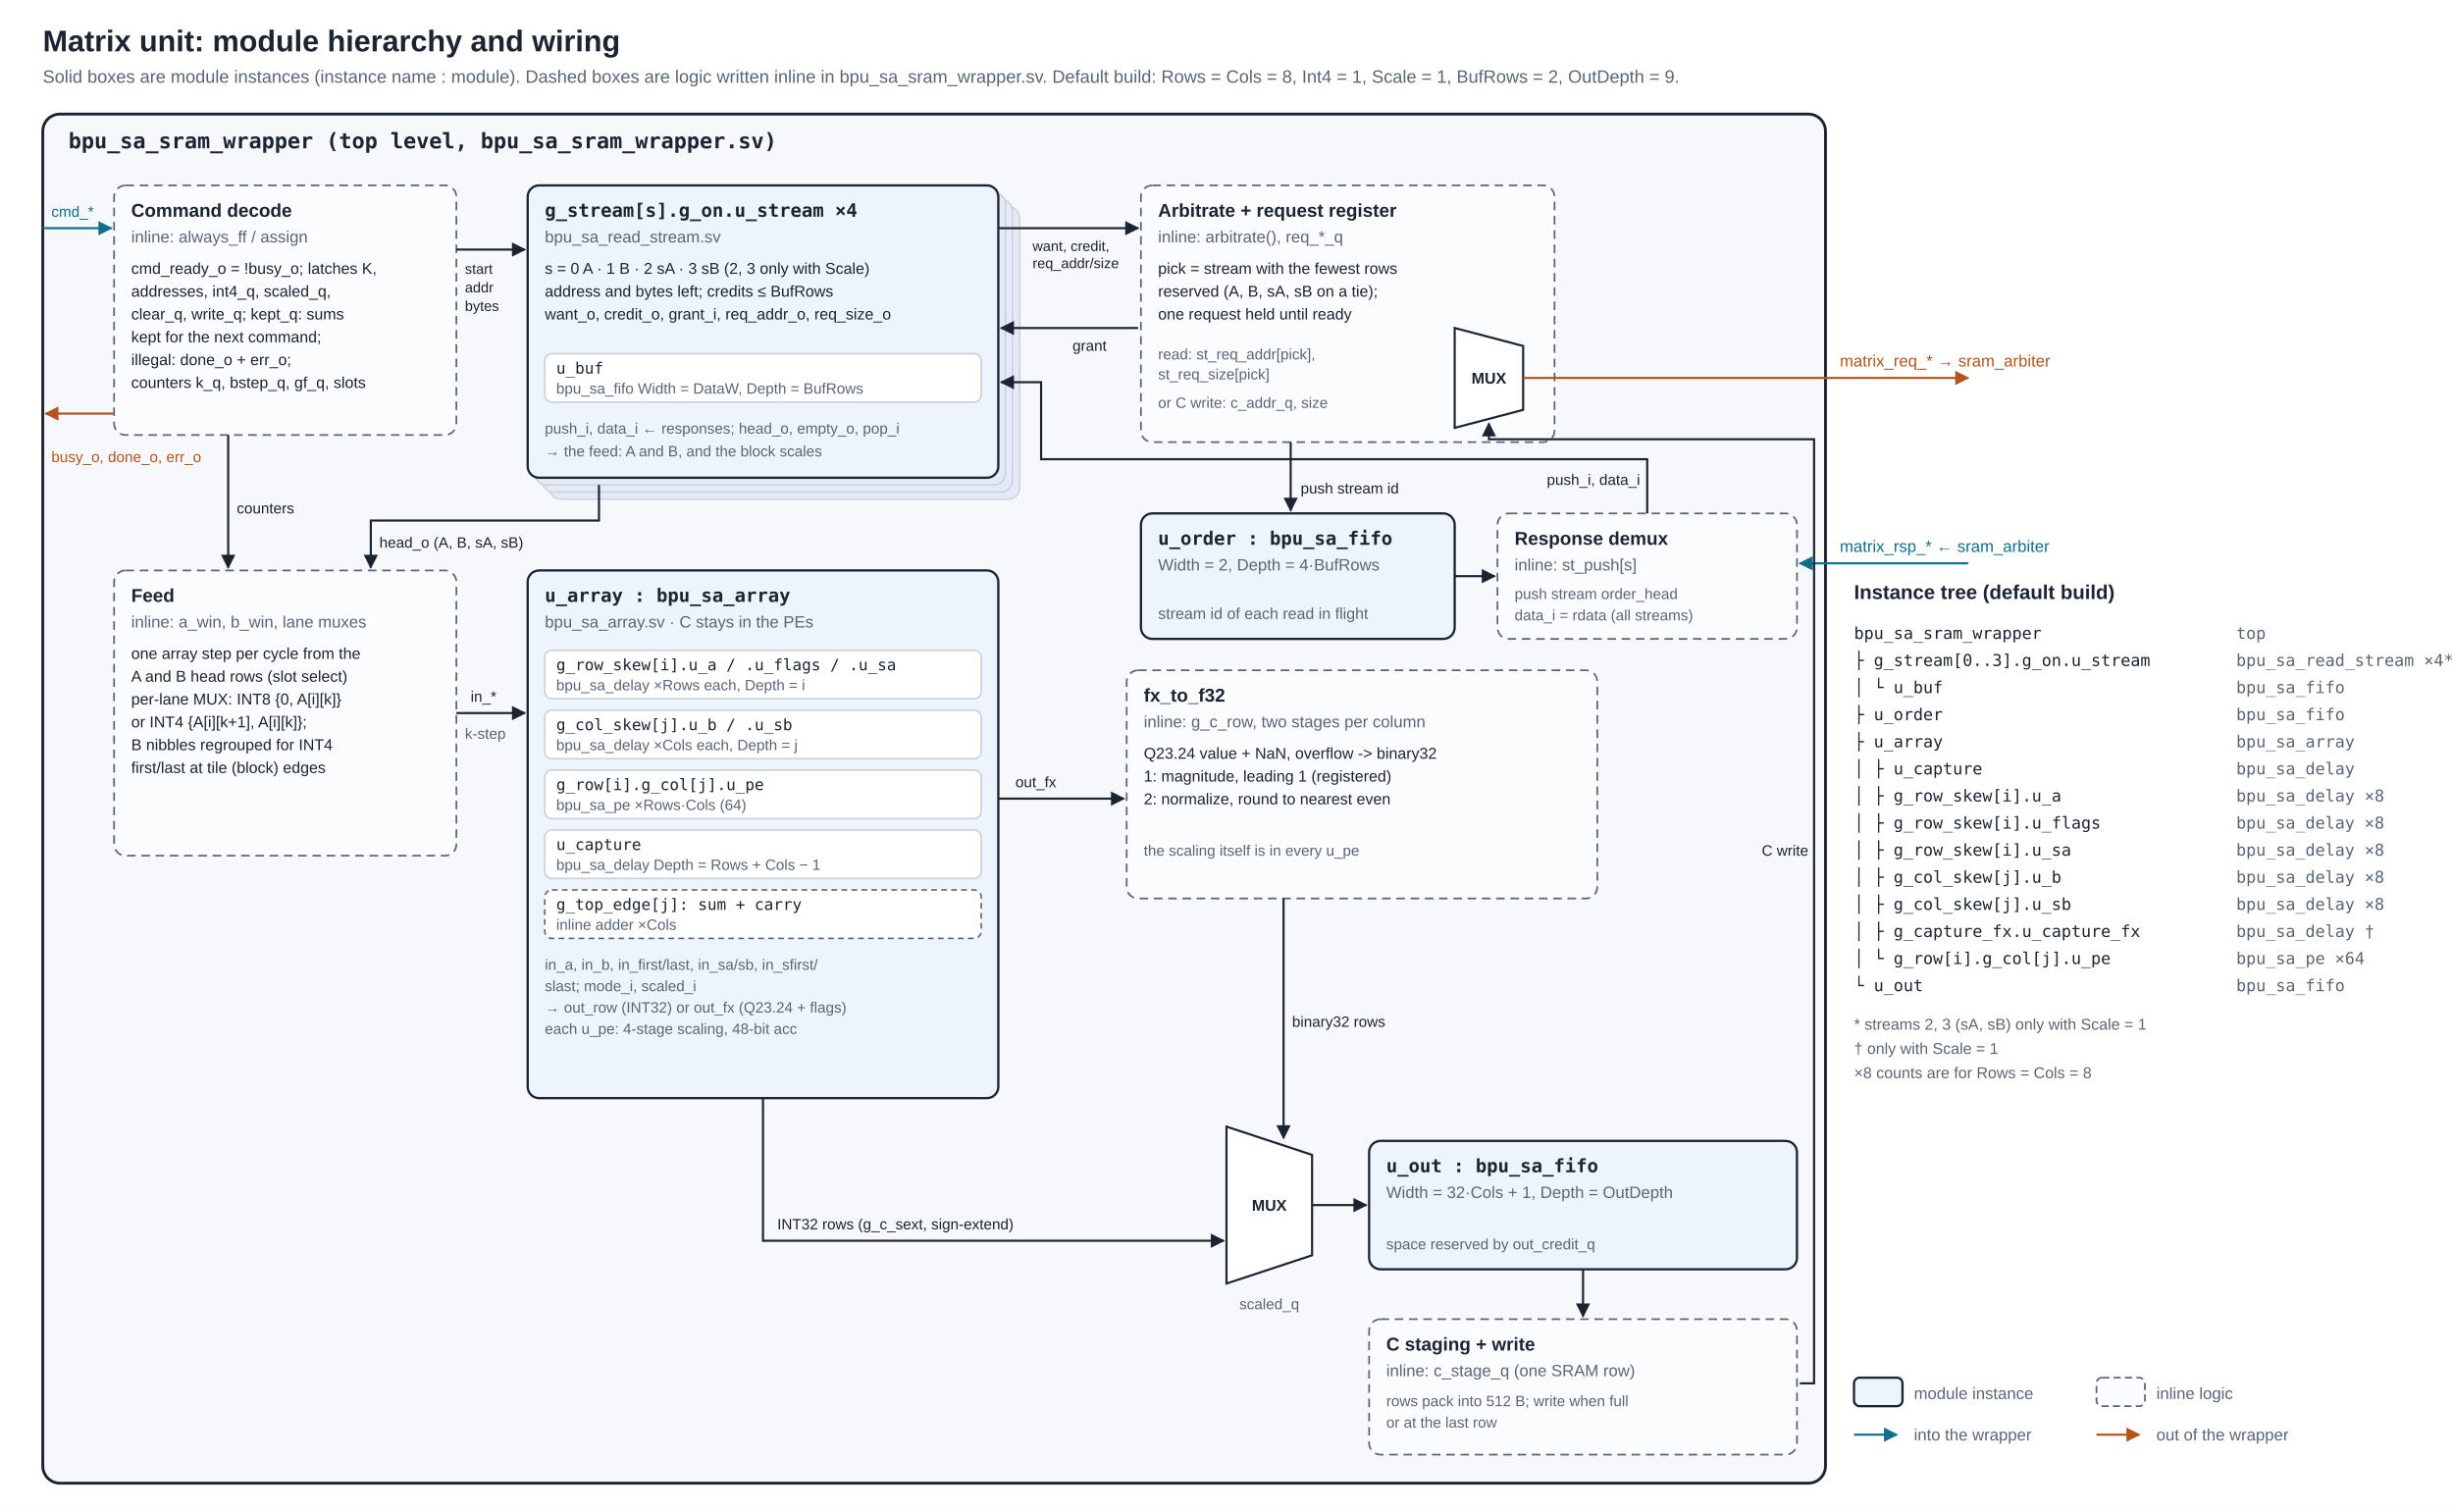
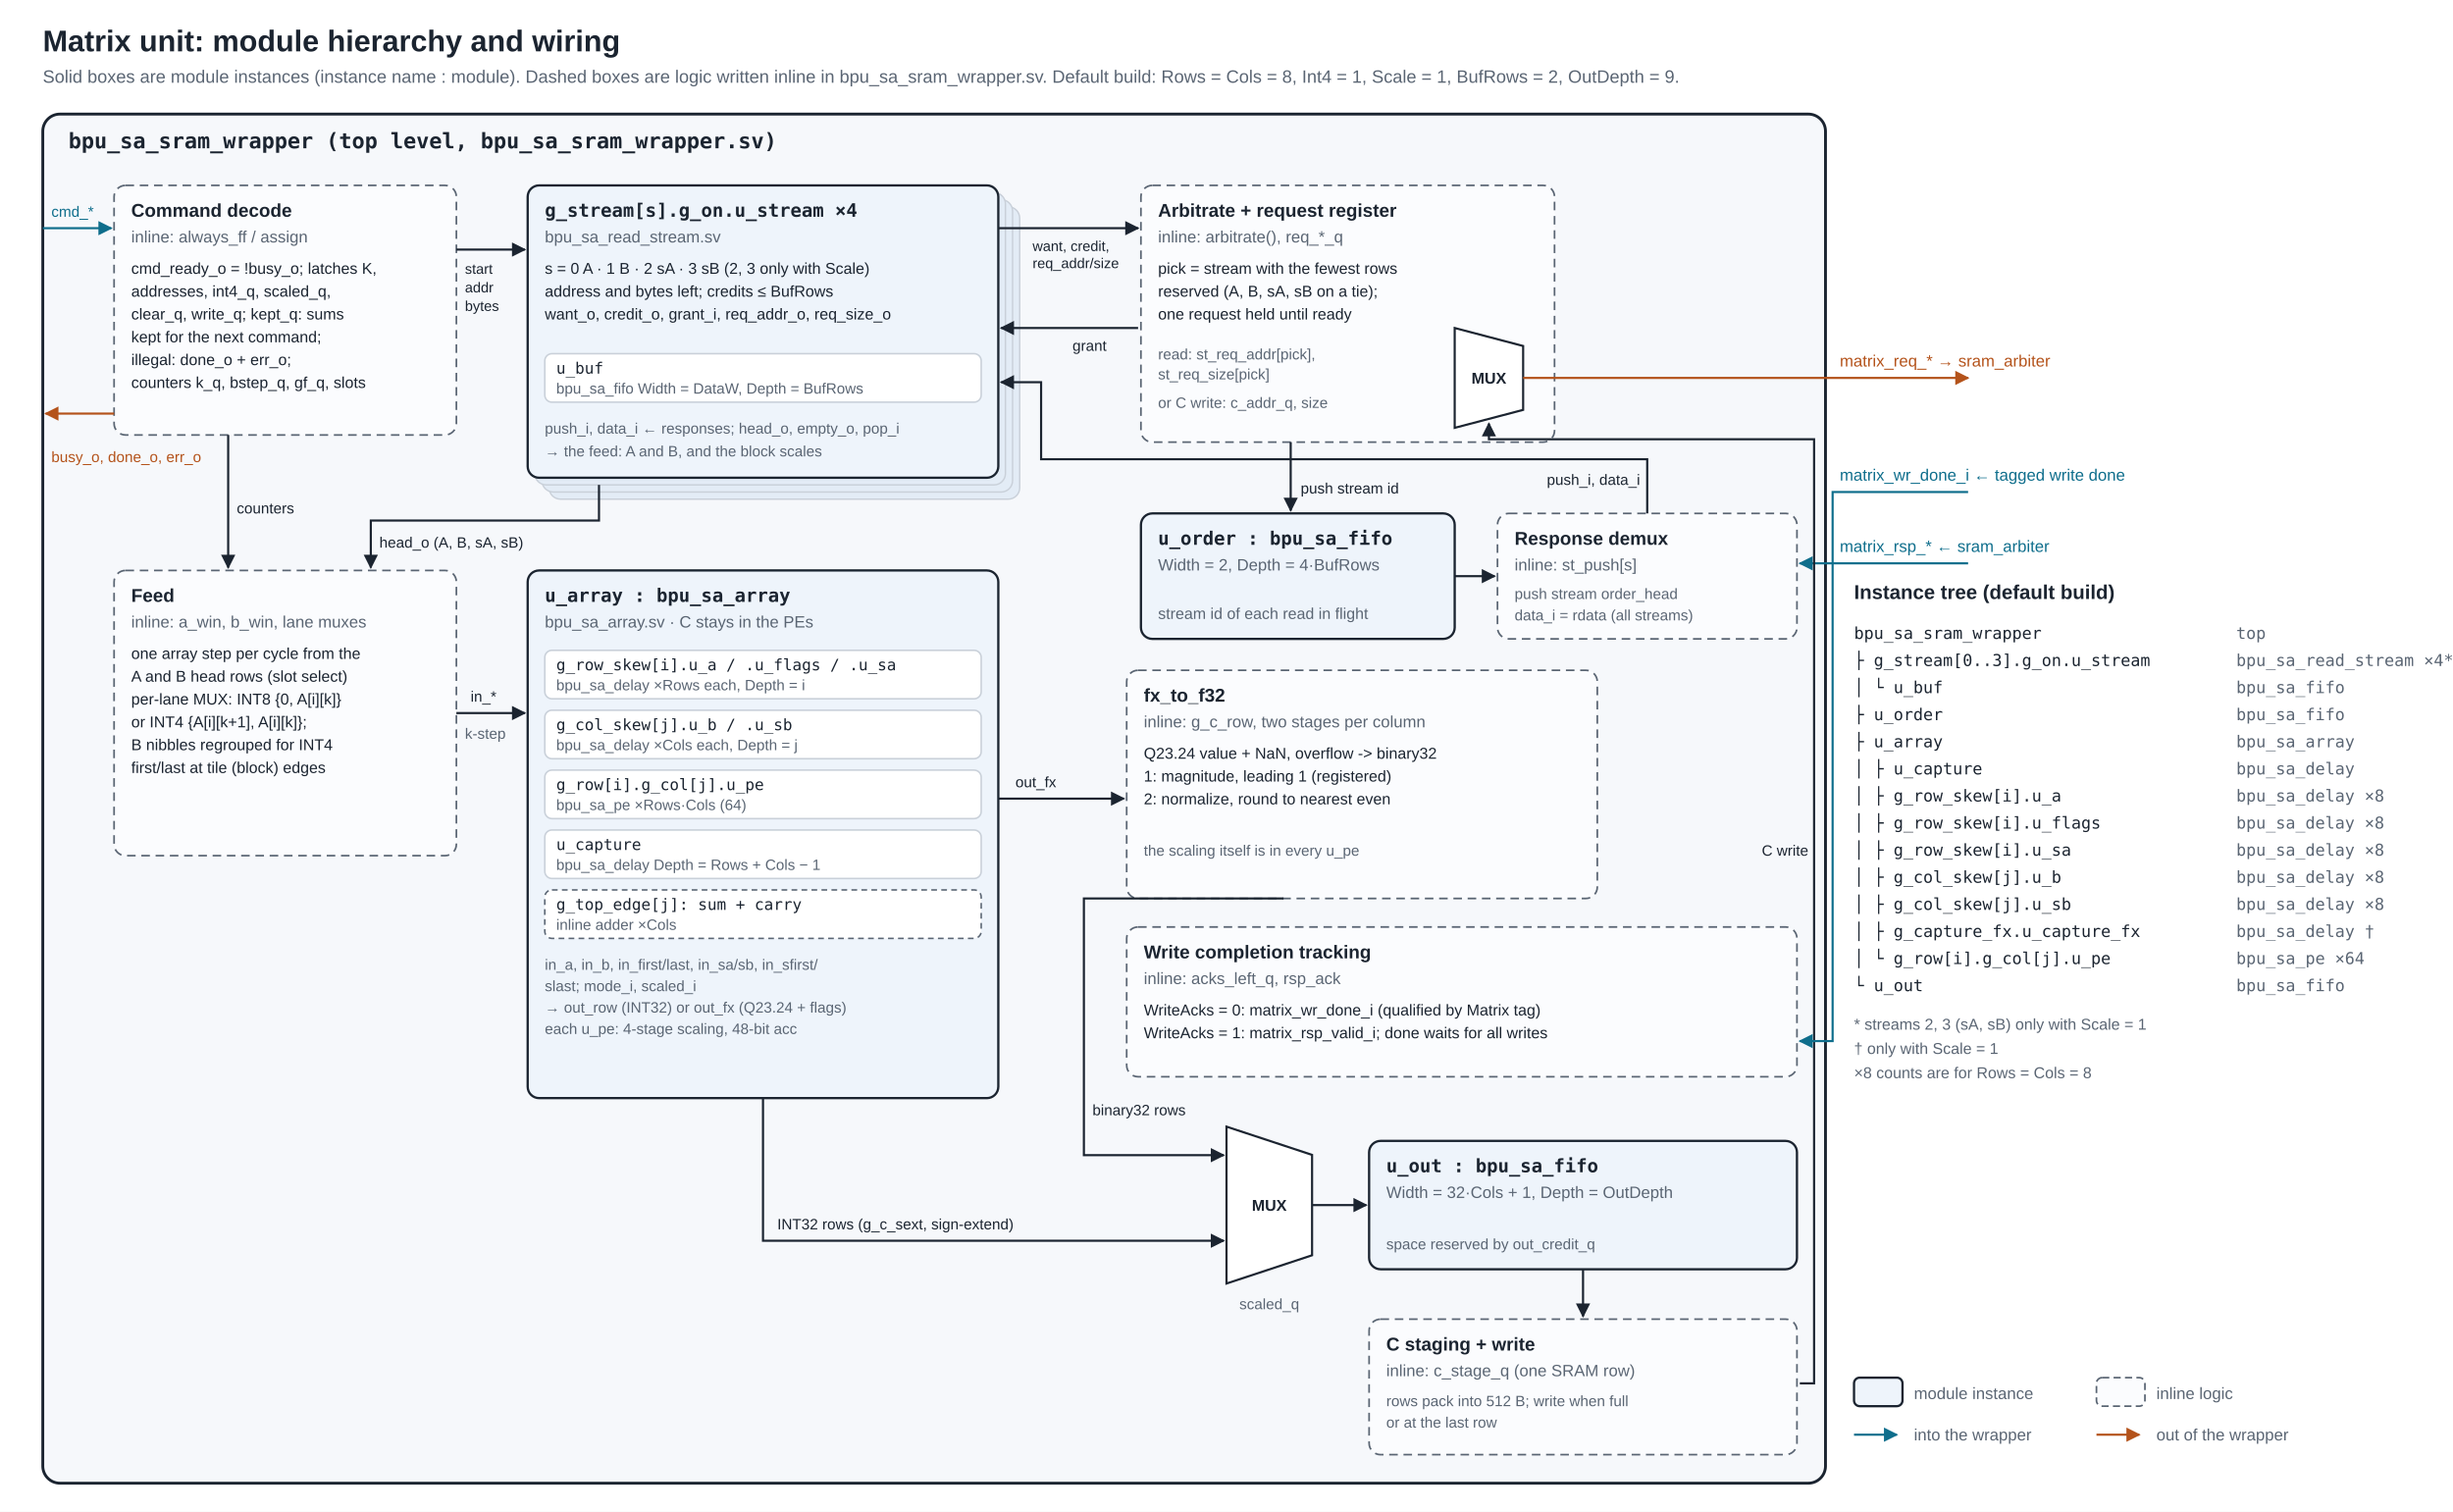
<svg xmlns="http://www.w3.org/2000/svg" width="1720" height="1060" viewBox="0 0 1720 1060" role="img">
  <defs>
    <marker id="ain" viewBox="0 0 10 10" refX="9" refY="5" markerWidth="10" markerHeight="10" markerUnits="userSpaceOnUse" orient="auto">
      <path d="M0 0L10 5L0 10z" fill="#0f6e8c" />
    </marker>
    <marker id="aout" viewBox="0 0 10 10" refX="9" refY="5" markerWidth="10" markerHeight="10" markerUnits="userSpaceOnUse" orient="auto">
      <path d="M0 0L10 5L0 10z" fill="#b4531b" />
    </marker>
    <marker id="aink" viewBox="0 0 10 10" refX="9" refY="5" markerWidth="10" markerHeight="10" markerUnits="userSpaceOnUse" orient="auto">
      <path d="M0 0L10 5L0 10z" fill="#1b2430" />
    </marker>
  </defs>
  <rect width="1720" height="1060" fill="#ffffff" />
  <text x="30" y="36" font-family="Segoe UI, Helvetica Neue, Arial, sans-serif" font-size="21" fill="#1b2430" font-weight="bold" text-anchor="start">Matrix unit: module hierarchy and wiring</text>
  <text x="30" y="58" font-family="Segoe UI, Helvetica Neue, Arial, sans-serif" font-size="12.5" fill="#5a6573" font-weight="normal" text-anchor="start">Solid boxes are module instances (instance name : module). Dashed boxes are logic written inline in bpu_sa_sram_wrapper.sv. Default build: Rows = Cols = 8, Int4 = 1, Scale = 1, BufRows = 2, OutDepth = 9.</text>
  <rect x="30" y="80" width="1250" height="960" rx="12" fill="#f6f8fb" stroke="#1b2430" stroke-width="2" />
  <text x="48" y="104" font-family="Consolas, Menlo, DejaVu Sans Mono, monospace" font-size="15" fill="#1b2430" font-weight="bold" text-anchor="start">bpu_sa_sram_wrapper  (top level, bpu_sa_sram_wrapper.sv)</text>
  <rect x="80" y="130" width="240" height="175" rx="8" fill="#fbfcfe" stroke="#5a6573" stroke-width="1.2" stroke-dasharray="6 4" />
  <text x="92" y="152" font-family="Segoe UI, Helvetica Neue, Arial, sans-serif" font-size="13" fill="#1b2430" font-weight="bold" text-anchor="start">Command decode</text>
  <text x="92" y="170" font-family="Segoe UI, Helvetica Neue, Arial, sans-serif" font-size="11.5" fill="#5a6573" font-weight="normal" text-anchor="start">inline: always_ff / assign</text>
  <text x="92" y="192" font-family="Segoe UI, Helvetica Neue, Arial, sans-serif" font-size="11" fill="#1b2430" font-weight="normal" text-anchor="start">cmd_ready_o = !busy_o; latches K,</text>
  <text x="92" y="208" font-family="Segoe UI, Helvetica Neue, Arial, sans-serif" font-size="11" fill="#1b2430" font-weight="normal" text-anchor="start">addresses, int4_q, scaled_q,</text>
  <text x="92" y="224" font-family="Segoe UI, Helvetica Neue, Arial, sans-serif" font-size="11" fill="#1b2430" font-weight="normal" text-anchor="start">clear_q, write_q; kept_q: sums</text>
  <text x="92" y="240" font-family="Segoe UI, Helvetica Neue, Arial, sans-serif" font-size="11" fill="#1b2430" font-weight="normal" text-anchor="start">kept for the next command;</text>
  <text x="92" y="256" font-family="Segoe UI, Helvetica Neue, Arial, sans-serif" font-size="11" fill="#1b2430" font-weight="normal" text-anchor="start">illegal: done_o + err_o;</text>
  <text x="92" y="272" font-family="Segoe UI, Helvetica Neue, Arial, sans-serif" font-size="11" fill="#1b2430" font-weight="normal" text-anchor="start">counters k_q, bstep_q, gf_q, slots</text>
  <polyline points="30,160 78,160" fill="none" stroke="#0f6e8c" stroke-width="1.5" marker-end="url(#ain)" />
  <polyline points="80,290 32,290" fill="none" stroke="#b4531b" stroke-width="1.5" marker-end="url(#aout)" />
  <text x="36" y="152" font-family="Segoe UI, Helvetica Neue, Arial, sans-serif" font-size="10.5" fill="#0f6e8c" font-weight="normal" text-anchor="start">cmd_*</text>
  <text x="36" y="324" font-family="Segoe UI, Helvetica Neue, Arial, sans-serif" font-size="10.5" fill="#b4531b" font-weight="normal" text-anchor="start">busy_o, done_o, err_o</text>
  <rect x="385" y="145" width="330" height="205" rx="8" fill="#e3ecf6" stroke="#c9d0d9" stroke-width="1" />
  <rect x="380" y="140" width="330" height="205" rx="8" fill="#e3ecf6" stroke="#c9d0d9" stroke-width="1" />
  <rect x="375" y="135" width="330" height="205" rx="8" fill="#e3ecf6" stroke="#c9d0d9" stroke-width="1" />
  <rect x="370" y="130" width="330" height="205" rx="8" fill="#eef4fb" stroke="#1b2430" stroke-width="1.6" />
  <text x="382" y="152" font-family="Consolas, Menlo, DejaVu Sans Mono, monospace" font-size="13" fill="#1b2430" font-weight="bold" text-anchor="start">g_stream[s].g_on.u_stream  ×4</text>
  <text x="382" y="170" font-family="Segoe UI, Helvetica Neue, Arial, sans-serif" font-size="11.5" fill="#5a6573" font-weight="normal" text-anchor="start">bpu_sa_read_stream.sv</text>
  <text x="382" y="192" font-family="Segoe UI, Helvetica Neue, Arial, sans-serif" font-size="11" fill="#1b2430" font-weight="normal" text-anchor="start">s = 0 A · 1 B · 2 sA · 3 sB (2, 3 only with Scale)</text>
  <text x="382" y="208" font-family="Segoe UI, Helvetica Neue, Arial, sans-serif" font-size="11" fill="#1b2430" font-weight="normal" text-anchor="start">address and bytes left; credits ≤ BufRows</text>
  <text x="382" y="224" font-family="Segoe UI, Helvetica Neue, Arial, sans-serif" font-size="11" fill="#1b2430" font-weight="normal" text-anchor="start">want_o, credit_o, grant_i, req_addr_o, req_size_o</text>
  <rect x="382" y="248" width="306" height="34" rx="5" fill="#ffffff" stroke="#c9d0d9" stroke-width="1.1" />
  <text x="390" y="262" font-family="Consolas, Menlo, DejaVu Sans Mono, monospace" font-size="11" fill="#1b2430" font-weight="normal" text-anchor="start">u_buf</text>
  <text x="390" y="276" font-family="Segoe UI, Helvetica Neue, Arial, sans-serif" font-size="10.5" fill="#5a6573" font-weight="normal" text-anchor="start">bpu_sa_fifo   Width = DataW, Depth = BufRows</text>
  <text x="382" y="304" font-family="Segoe UI, Helvetica Neue, Arial, sans-serif" font-size="10.5" fill="#5a6573" font-weight="normal" text-anchor="start">push_i, data_i ← responses; head_o, empty_o, pop_i</text>
  <text x="382" y="320" font-family="Segoe UI, Helvetica Neue, Arial, sans-serif" font-size="10.5" fill="#5a6573" font-weight="normal" text-anchor="start">→ the feed: A and B, and the block scales</text>
  <polyline points="320,175 368,175" fill="none" stroke="#1b2430" stroke-width="1.5" marker-end="url(#aink)" />
  <text x="326" y="192" font-family="Segoe UI, Helvetica Neue, Arial, sans-serif" font-size="10" fill="#1b2430" font-weight="normal" text-anchor="start">start</text>
  <text x="326" y="205" font-family="Segoe UI, Helvetica Neue, Arial, sans-serif" font-size="10" fill="#1b2430" font-weight="normal" text-anchor="start">addr</text>
  <text x="326" y="218" font-family="Segoe UI, Helvetica Neue, Arial, sans-serif" font-size="10" fill="#1b2430" font-weight="normal" text-anchor="start">bytes</text>
  <rect x="800" y="130" width="290" height="180" rx="8" fill="#fbfcfe" stroke="#5a6573" stroke-width="1.2" stroke-dasharray="6 4" />
  <text x="812" y="152" font-family="Segoe UI, Helvetica Neue, Arial, sans-serif" font-size="13" fill="#1b2430" font-weight="bold" text-anchor="start">Arbitrate + request register</text>
  <text x="812" y="170" font-family="Segoe UI, Helvetica Neue, Arial, sans-serif" font-size="11.5" fill="#5a6573" font-weight="normal" text-anchor="start">inline: arbitrate(), req_*_q</text>
  <text x="812" y="192" font-family="Segoe UI, Helvetica Neue, Arial, sans-serif" font-size="11" fill="#1b2430" font-weight="normal" text-anchor="start">pick = stream with the fewest rows</text>
  <text x="812" y="208" font-family="Segoe UI, Helvetica Neue, Arial, sans-serif" font-size="11" fill="#1b2430" font-weight="normal" text-anchor="start">reserved (A, B, sA, sB on a tie);</text>
  <text x="812" y="224" font-family="Segoe UI, Helvetica Neue, Arial, sans-serif" font-size="11" fill="#1b2430" font-weight="normal" text-anchor="start">one request held until ready</text>
  <polygon points="1020,230 1068,242.6 1068,287.4 1020,300" fill="#ffffff" stroke="#1b2430" stroke-width="1.5" />
  <text x="1044.0" y="269.0" font-family="Segoe UI, Helvetica Neue, Arial, sans-serif" font-size="11" fill="#1b2430" font-weight="bold" text-anchor="middle">MUX</text>
  <text x="812" y="252" font-family="Segoe UI, Helvetica Neue, Arial, sans-serif" font-size="10.5" fill="#5a6573" font-weight="normal" text-anchor="start">read: st_req_addr[pick],</text>
  <text x="812" y="266" font-family="Segoe UI, Helvetica Neue, Arial, sans-serif" font-size="10.5" fill="#5a6573" font-weight="normal" text-anchor="start">st_req_size[pick]</text>
  <text x="812" y="286" font-family="Segoe UI, Helvetica Neue, Arial, sans-serif" font-size="10.5" fill="#5a6573" font-weight="normal" text-anchor="start">or C write: c_addr_q, size</text>
  <polyline points="700,160 798,160" fill="none" stroke="#1b2430" stroke-width="1.5" marker-end="url(#aink)" />
  <text x="724" y="176" font-family="Segoe UI, Helvetica Neue, Arial, sans-serif" font-size="10" fill="#1b2430" font-weight="normal" text-anchor="start">want, credit,</text>
  <text x="724" y="188" font-family="Segoe UI, Helvetica Neue, Arial, sans-serif" font-size="10" fill="#1b2430" font-weight="normal" text-anchor="start">req_addr/size</text>
  <polyline points="798,230 702,230" fill="none" stroke="#1b2430" stroke-width="1.5" marker-end="url(#aink)" />
  <text x="752" y="246" font-family="Segoe UI, Helvetica Neue, Arial, sans-serif" font-size="10.5" fill="#1b2430" font-weight="normal" text-anchor="start">grant</text>
  <polyline points="1068,265 1380,265" fill="none" stroke="#b4531b" stroke-width="1.5" marker-end="url(#aout)" />
  <text x="1290" y="257" font-family="Segoe UI, Helvetica Neue, Arial, sans-serif" font-size="11.5" fill="#b4531b" font-weight="normal" text-anchor="start">matrix_req_*  → sram_arbiter</text>
  <rect x="800" y="360" width="220" height="88" rx="8" fill="#eef4fb" stroke="#1b2430" stroke-width="1.6" />
  <text x="812" y="382" font-family="Consolas, Menlo, DejaVu Sans Mono, monospace" font-size="13" fill="#1b2430" font-weight="bold" text-anchor="start">u_order : bpu_sa_fifo</text>
  <text x="812" y="400" font-family="Segoe UI, Helvetica Neue, Arial, sans-serif" font-size="11.5" fill="#5a6573" font-weight="normal" text-anchor="start">Width = 2, Depth = 4·BufRows</text>
  <text x="812" y="434" font-family="Segoe UI, Helvetica Neue, Arial, sans-serif" font-size="11" fill="#5a6573" font-weight="normal" text-anchor="start">stream id of each read in flight</text>
  <polyline points="905,310 905,358" fill="none" stroke="#1b2430" stroke-width="1.5" marker-end="url(#aink)" />
  <text x="912" y="346" font-family="Segoe UI, Helvetica Neue, Arial, sans-serif" font-size="10.5" fill="#1b2430" font-weight="normal" text-anchor="start">push stream id</text>
  <rect x="1050" y="360" width="210" height="88" rx="8" fill="#fbfcfe" stroke="#5a6573" stroke-width="1.2" stroke-dasharray="6 4" />
  <text x="1062" y="382" font-family="Segoe UI, Helvetica Neue, Arial, sans-serif" font-size="13" fill="#1b2430" font-weight="bold" text-anchor="start">Response demux</text>
  <text x="1062" y="400" font-family="Segoe UI, Helvetica Neue, Arial, sans-serif" font-size="11.5" fill="#5a6573" font-weight="normal" text-anchor="start">inline: st_push[s]</text>
  <text x="1062" y="420" font-family="Segoe UI, Helvetica Neue, Arial, sans-serif" font-size="10.5" fill="#5a6573" font-weight="normal" text-anchor="start">push stream order_head</text>
  <text x="1062" y="435" font-family="Segoe UI, Helvetica Neue, Arial, sans-serif" font-size="10.5" fill="#5a6573" font-weight="normal" text-anchor="start">data_i = rdata (all streams)</text>
  <polyline points="1020,404 1048,404" fill="none" stroke="#1b2430" stroke-width="1.5" marker-end="url(#aink)" />
  <polyline points="1380,395 1262,395" fill="none" stroke="#0f6e8c" stroke-width="1.5" marker-end="url(#ain)" />
  <text x="1290" y="387" font-family="Segoe UI, Helvetica Neue, Arial, sans-serif" font-size="11.5" fill="#0f6e8c" font-weight="normal" text-anchor="start">matrix_rsp_*  ← sram_arbiter</text>
  <polyline points="1155,360 1155,322 730,322 730,268 702,268" fill="none" stroke="#1b2430" stroke-width="1.5" marker-end="url(#aink)" />
  <text x="1150" y="340" font-family="Segoe UI, Helvetica Neue, Arial, sans-serif" font-size="10.5" fill="#1b2430" font-weight="normal" text-anchor="end">push_i, data_i</text>
  <rect x="80" y="400" width="240" height="200" rx="8" fill="#fbfcfe" stroke="#5a6573" stroke-width="1.2" stroke-dasharray="6 4" />
  <text x="92" y="422" font-family="Segoe UI, Helvetica Neue, Arial, sans-serif" font-size="13" fill="#1b2430" font-weight="bold" text-anchor="start">Feed</text>
  <text x="92" y="440" font-family="Segoe UI, Helvetica Neue, Arial, sans-serif" font-size="11.5" fill="#5a6573" font-weight="normal" text-anchor="start">inline: a_win, b_win, lane muxes</text>
  <text x="92" y="462" font-family="Segoe UI, Helvetica Neue, Arial, sans-serif" font-size="11" fill="#1b2430" font-weight="normal" text-anchor="start">one array step per cycle from the</text>
  <text x="92" y="478" font-family="Segoe UI, Helvetica Neue, Arial, sans-serif" font-size="11" fill="#1b2430" font-weight="normal" text-anchor="start">A and B head rows (slot select)</text>
  <text x="92" y="494" font-family="Segoe UI, Helvetica Neue, Arial, sans-serif" font-size="11" fill="#1b2430" font-weight="normal" text-anchor="start">per-lane MUX: INT8 {0, A[i][k]}</text>
  <text x="92" y="510" font-family="Segoe UI, Helvetica Neue, Arial, sans-serif" font-size="11" fill="#1b2430" font-weight="normal" text-anchor="start">or INT4 {A[i][k+1], A[i][k]};</text>
  <text x="92" y="526" font-family="Segoe UI, Helvetica Neue, Arial, sans-serif" font-size="11" fill="#1b2430" font-weight="normal" text-anchor="start">B nibbles regrouped for INT4</text>
  <text x="92" y="542" font-family="Segoe UI, Helvetica Neue, Arial, sans-serif" font-size="11" fill="#1b2430" font-weight="normal" text-anchor="start">first/last at tile (block) edges</text>
  <polyline points="160,305 160,398" fill="none" stroke="#1b2430" stroke-width="1.5" marker-end="url(#aink)" />
  <text x="166" y="360" font-family="Segoe UI, Helvetica Neue, Arial, sans-serif" font-size="10.5" fill="#1b2430" font-weight="normal" text-anchor="start">counters</text>
  <polyline points="420,340 420,365 260,365 260,398" fill="none" stroke="#1b2430" stroke-width="1.5" marker-end="url(#aink)" />
  <text x="266" y="384" font-family="Segoe UI, Helvetica Neue, Arial, sans-serif" font-size="10.5" fill="#1b2430" font-weight="normal" text-anchor="start">head_o (A, B, sA, sB)</text>
  <polyline points="320,500 368,500" fill="none" stroke="#1b2430" stroke-width="1.5" marker-end="url(#aink)" />
  <text x="330" y="492" font-family="Segoe UI, Helvetica Neue, Arial, sans-serif" font-size="10.5" fill="#1b2430" font-weight="normal" text-anchor="start">in_*</text>
  <text x="326" y="518" font-family="Segoe UI, Helvetica Neue, Arial, sans-serif" font-size="10.5" fill="#5a6573" font-weight="normal" text-anchor="start">k-step</text>
  <rect x="370" y="400" width="330" height="370" rx="8" fill="#eef4fb" stroke="#1b2430" stroke-width="1.6" />
  <text x="382" y="422" font-family="Consolas, Menlo, DejaVu Sans Mono, monospace" font-size="13" fill="#1b2430" font-weight="bold" text-anchor="start">u_array : bpu_sa_array</text>
  <text x="382" y="440" font-family="Segoe UI, Helvetica Neue, Arial, sans-serif" font-size="11.5" fill="#5a6573" font-weight="normal" text-anchor="start">bpu_sa_array.sv · C stays in the PEs</text>
  <rect x="382" y="456" width="306" height="34" rx="5" fill="#ffffff" stroke="#c9d0d9" stroke-width="1.1" />
  <text x="390" y="470" font-family="Consolas, Menlo, DejaVu Sans Mono, monospace" font-size="11" fill="#1b2430" font-weight="normal" text-anchor="start">g_row_skew[i].u_a / .u_flags / .u_sa</text>
  <text x="390" y="484" font-family="Segoe UI, Helvetica Neue, Arial, sans-serif" font-size="10.5" fill="#5a6573" font-weight="normal" text-anchor="start">bpu_sa_delay   ×Rows each, Depth = i</text>
  <rect x="382" y="498" width="306" height="34" rx="5" fill="#ffffff" stroke="#c9d0d9" stroke-width="1.1" />
  <text x="390" y="512" font-family="Consolas, Menlo, DejaVu Sans Mono, monospace" font-size="11" fill="#1b2430" font-weight="normal" text-anchor="start">g_col_skew[j].u_b / .u_sb</text>
  <text x="390" y="526" font-family="Segoe UI, Helvetica Neue, Arial, sans-serif" font-size="10.5" fill="#5a6573" font-weight="normal" text-anchor="start">bpu_sa_delay   ×Cols each, Depth = j</text>
  <rect x="382" y="540" width="306" height="34" rx="5" fill="#ffffff" stroke="#c9d0d9" stroke-width="1.1" />
  <text x="390" y="554" font-family="Consolas, Menlo, DejaVu Sans Mono, monospace" font-size="11" fill="#1b2430" font-weight="normal" text-anchor="start">g_row[i].g_col[j].u_pe</text>
  <text x="390" y="568" font-family="Segoe UI, Helvetica Neue, Arial, sans-serif" font-size="10.5" fill="#5a6573" font-weight="normal" text-anchor="start">bpu_sa_pe   ×Rows·Cols (64)</text>
  <rect x="382" y="582" width="306" height="34" rx="5" fill="#ffffff" stroke="#c9d0d9" stroke-width="1.1" />
  <text x="390" y="596" font-family="Consolas, Menlo, DejaVu Sans Mono, monospace" font-size="11" fill="#1b2430" font-weight="normal" text-anchor="start">u_capture</text>
  <text x="390" y="610" font-family="Segoe UI, Helvetica Neue, Arial, sans-serif" font-size="10.5" fill="#5a6573" font-weight="normal" text-anchor="start">bpu_sa_delay   Depth = Rows + Cols − 1</text>
  <rect x="382" y="624" width="306" height="34" rx="5" fill="#ffffff" stroke="#5a6573" stroke-width="1.1" stroke-dasharray="4 3" />
  <text x="390" y="638" font-family="Consolas, Menlo, DejaVu Sans Mono, monospace" font-size="11" fill="#1b2430" font-weight="normal" text-anchor="start">g_top_edge[j]: sum + carry</text>
  <text x="390" y="652" font-family="Segoe UI, Helvetica Neue, Arial, sans-serif" font-size="10.5" fill="#5a6573" font-weight="normal" text-anchor="start">inline adder   ×Cols</text>
  <text x="382" y="680" font-family="Segoe UI, Helvetica Neue, Arial, sans-serif" font-size="10.5" fill="#5a6573" font-weight="normal" text-anchor="start">in_a, in_b, in_first/last, in_sa/sb, in_sfirst/</text>
  <text x="382" y="695" font-family="Segoe UI, Helvetica Neue, Arial, sans-serif" font-size="10.5" fill="#5a6573" font-weight="normal" text-anchor="start">slast; mode_i, scaled_i</text>
  <text x="382" y="710" font-family="Segoe UI, Helvetica Neue, Arial, sans-serif" font-size="10.5" fill="#5a6573" font-weight="normal" text-anchor="start">→ out_row (INT32) or out_fx (Q23.24 + flags)</text>
  <text x="382" y="725" font-family="Segoe UI, Helvetica Neue, Arial, sans-serif" font-size="10.5" fill="#5a6573" font-weight="normal" text-anchor="start">each u_pe: 4-stage scaling, 48-bit acc</text>
  <rect x="790" y="470" width="330" height="160" rx="8" fill="#fbfcfe" stroke="#5a6573" stroke-width="1.2" stroke-dasharray="6 4" />
  <text x="802" y="492" font-family="Segoe UI, Helvetica Neue, Arial, sans-serif" font-size="13" fill="#1b2430" font-weight="bold" text-anchor="start">fx_to_f32</text>
  <text x="802" y="510" font-family="Segoe UI, Helvetica Neue, Arial, sans-serif" font-size="11.5" fill="#5a6573" font-weight="normal" text-anchor="start">inline: g_c_row, two stages per column</text>
  <text x="802" y="532" font-family="Segoe UI, Helvetica Neue, Arial, sans-serif" font-size="11" fill="#1b2430" font-weight="normal" text-anchor="start">Q23.24 value + NaN, overflow -&gt; binary32</text>
  <text x="802" y="548" font-family="Segoe UI, Helvetica Neue, Arial, sans-serif" font-size="11" fill="#1b2430" font-weight="normal" text-anchor="start">1: magnitude, leading 1 (registered)</text>
  <text x="802" y="564" font-family="Segoe UI, Helvetica Neue, Arial, sans-serif" font-size="11" fill="#1b2430" font-weight="normal" text-anchor="start">2: normalize, round to nearest even</text>
  <text x="802" y="600" font-family="Segoe UI, Helvetica Neue, Arial, sans-serif" font-size="10.5" fill="#5a6573" font-weight="normal" text-anchor="start">the scaling itself is in every u_pe</text>
  <polyline points="700,560 788,560" fill="none" stroke="#1b2430" stroke-width="1.5" marker-end="url(#aink)" />
  <text x="712" y="552" font-family="Segoe UI, Helvetica Neue, Arial, sans-serif" font-size="10.5" fill="#1b2430" font-weight="normal" text-anchor="start">out_fx</text>
  <polygon points="860,790 920,809.8 920,880.2 860,900" fill="#ffffff" stroke="#1b2430" stroke-width="1.5" />
  <text x="890.0" y="849.0" font-family="Segoe UI, Helvetica Neue, Arial, sans-serif" font-size="11" fill="#1b2430" font-weight="bold" text-anchor="middle">MUX</text>
  <text x="890" y="918" font-family="Segoe UI, Helvetica Neue, Arial, sans-serif" font-size="10.5" fill="#5a6573" font-weight="normal" text-anchor="middle">scaled_q</text>
-   <polyline points="900,630 900,798" fill="none" stroke="#1b2430" stroke-width="1.5" marker-end="url(#aink)" />
-   <text x="906" y="720" font-family="Segoe UI, Helvetica Neue, Arial, sans-serif" font-size="10.5" fill="#1b2430" font-weight="normal" text-anchor="start">binary32 rows</text>
+   <polyline points="900,630 760,630 760,810 858,810" fill="none" stroke="#1b2430" stroke-width="1.5" marker-end="url(#aink)" />
+   <text x="766" y="782" font-family="Segoe UI, Helvetica Neue, Arial, sans-serif" font-size="10.5" fill="#1b2430" font-weight="normal" text-anchor="start">binary32 rows</text>
  <polyline points="535,770 535,870 858,870" fill="none" stroke="#1b2430" stroke-width="1.5" marker-end="url(#aink)" />
  <text x="545" y="862" font-family="Segoe UI, Helvetica Neue, Arial, sans-serif" font-size="10.5" fill="#1b2430" font-weight="normal" text-anchor="start">INT32 rows (g_c_sext, sign-extend)</text>
  <rect x="960" y="800" width="300" height="90" rx="8" fill="#eef4fb" stroke="#1b2430" stroke-width="1.6" />
  <text x="972" y="822" font-family="Consolas, Menlo, DejaVu Sans Mono, monospace" font-size="13" fill="#1b2430" font-weight="bold" text-anchor="start">u_out : bpu_sa_fifo</text>
  <text x="972" y="840" font-family="Segoe UI, Helvetica Neue, Arial, sans-serif" font-size="11.5" fill="#5a6573" font-weight="normal" text-anchor="start">Width = 32·Cols + 1, Depth = OutDepth</text>
  <text x="972" y="876" font-family="Segoe UI, Helvetica Neue, Arial, sans-serif" font-size="10.5" fill="#5a6573" font-weight="normal" text-anchor="start">space reserved by out_credit_q</text>
  <polyline points="920,845 958,845" fill="none" stroke="#1b2430" stroke-width="1.5" marker-end="url(#aink)" />
  <rect x="960" y="925" width="300" height="95" rx="8" fill="#fbfcfe" stroke="#5a6573" stroke-width="1.2" stroke-dasharray="6 4" />
  <text x="972" y="947" font-family="Segoe UI, Helvetica Neue, Arial, sans-serif" font-size="13" fill="#1b2430" font-weight="bold" text-anchor="start">C staging + write</text>
  <text x="972" y="965" font-family="Segoe UI, Helvetica Neue, Arial, sans-serif" font-size="11.5" fill="#5a6573" font-weight="normal" text-anchor="start">inline: c_stage_q (one SRAM row)</text>
  <text x="972" y="986" font-family="Segoe UI, Helvetica Neue, Arial, sans-serif" font-size="10.5" fill="#5a6573" font-weight="normal" text-anchor="start">rows pack into 512 B; write when full</text>
  <text x="972" y="1001" font-family="Segoe UI, Helvetica Neue, Arial, sans-serif" font-size="10.5" fill="#5a6573" font-weight="normal" text-anchor="start">or at the last row</text>
  <polyline points="1110,890 1110,923" fill="none" stroke="#1b2430" stroke-width="1.5" marker-end="url(#aink)" />
  <polyline points="1262,970 1272,970 1272,308 1044,308 1044,297" fill="none" stroke="#1b2430" stroke-width="1.5" marker-end="url(#aink)" />
  <text x="1268" y="600" font-family="Segoe UI, Helvetica Neue, Arial, sans-serif" font-size="10.5" fill="#1b2430" font-weight="normal" text-anchor="end">C write</text>
+   <rect x="790" y="650" width="470" height="105" rx="8" fill="#fbfcfe" stroke="#5a6573" stroke-width="1.2" stroke-dasharray="6 4" />
+   <text x="802" y="672" font-family="Segoe UI, Helvetica Neue, Arial, sans-serif" font-size="13" fill="#1b2430" font-weight="bold" text-anchor="start">Write completion tracking</text>
+   <text x="802" y="690" font-family="Segoe UI, Helvetica Neue, Arial, sans-serif" font-size="11.5" fill="#5a6573" font-weight="normal" text-anchor="start">inline: acks_left_q, rsp_ack</text>
+   <text x="802" y="712" font-family="Segoe UI, Helvetica Neue, Arial, sans-serif" font-size="11" fill="#1b2430" font-weight="normal" text-anchor="start">WriteAcks = 0: matrix_wr_done_i (qualified by Matrix tag)</text>
+   <text x="802" y="728" font-family="Segoe UI, Helvetica Neue, Arial, sans-serif" font-size="11" fill="#1b2430" font-weight="normal" text-anchor="start">WriteAcks = 1: matrix_rsp_valid_i; done waits for all writes</text>
+   <polyline points="1380,345 1285,345 1285,730 1262,730" fill="none" stroke="#0f6e8c" stroke-width="1.5" marker-end="url(#ain)" />
+   <text x="1290" y="337" font-family="Segoe UI, Helvetica Neue, Arial, sans-serif" font-size="11.5" fill="#0f6e8c" font-weight="normal" text-anchor="start">matrix_wr_done_i ← tagged write done</text>
  <text x="1300" y="420" font-family="Segoe UI, Helvetica Neue, Arial, sans-serif" font-size="14" fill="#1b2430" font-weight="bold" text-anchor="start">Instance tree (default build)</text>
  <text x="1300" y="448" font-family="Consolas, Menlo, DejaVu Sans Mono, monospace" font-size="11.5" fill="#1b2430" font-weight="normal" text-anchor="start">bpu_sa_sram_wrapper</text>
  <text x="1568" y="448" font-family="Consolas, Menlo, DejaVu Sans Mono, monospace" font-size="11.5" fill="#5a6573" font-weight="normal" text-anchor="start">top</text>
  <text x="1300" y="467" font-family="Consolas, Menlo, DejaVu Sans Mono, monospace" font-size="11.5" fill="#1b2430" font-weight="normal" text-anchor="start">├ g_stream[0..3].g_on.u_stream</text>
  <text x="1568" y="467" font-family="Consolas, Menlo, DejaVu Sans Mono, monospace" font-size="11.5" fill="#5a6573" font-weight="normal" text-anchor="start">bpu_sa_read_stream ×4*</text>
  <text x="1300" y="486" font-family="Consolas, Menlo, DejaVu Sans Mono, monospace" font-size="11.5" fill="#1b2430" font-weight="normal" text-anchor="start">│  └ u_buf</text>
  <text x="1568" y="486" font-family="Consolas, Menlo, DejaVu Sans Mono, monospace" font-size="11.5" fill="#5a6573" font-weight="normal" text-anchor="start">bpu_sa_fifo</text>
  <text x="1300" y="505" font-family="Consolas, Menlo, DejaVu Sans Mono, monospace" font-size="11.5" fill="#1b2430" font-weight="normal" text-anchor="start">├ u_order</text>
  <text x="1568" y="505" font-family="Consolas, Menlo, DejaVu Sans Mono, monospace" font-size="11.5" fill="#5a6573" font-weight="normal" text-anchor="start">bpu_sa_fifo</text>
  <text x="1300" y="524" font-family="Consolas, Menlo, DejaVu Sans Mono, monospace" font-size="11.5" fill="#1b2430" font-weight="normal" text-anchor="start">├ u_array</text>
  <text x="1568" y="524" font-family="Consolas, Menlo, DejaVu Sans Mono, monospace" font-size="11.5" fill="#5a6573" font-weight="normal" text-anchor="start">bpu_sa_array</text>
  <text x="1300" y="543" font-family="Consolas, Menlo, DejaVu Sans Mono, monospace" font-size="11.5" fill="#1b2430" font-weight="normal" text-anchor="start">│  ├ u_capture</text>
  <text x="1568" y="543" font-family="Consolas, Menlo, DejaVu Sans Mono, monospace" font-size="11.5" fill="#5a6573" font-weight="normal" text-anchor="start">bpu_sa_delay</text>
  <text x="1300" y="562" font-family="Consolas, Menlo, DejaVu Sans Mono, monospace" font-size="11.5" fill="#1b2430" font-weight="normal" text-anchor="start">│  ├ g_row_skew[i].u_a</text>
  <text x="1568" y="562" font-family="Consolas, Menlo, DejaVu Sans Mono, monospace" font-size="11.5" fill="#5a6573" font-weight="normal" text-anchor="start">bpu_sa_delay ×8</text>
  <text x="1300" y="581" font-family="Consolas, Menlo, DejaVu Sans Mono, monospace" font-size="11.5" fill="#1b2430" font-weight="normal" text-anchor="start">│  ├ g_row_skew[i].u_flags</text>
  <text x="1568" y="581" font-family="Consolas, Menlo, DejaVu Sans Mono, monospace" font-size="11.5" fill="#5a6573" font-weight="normal" text-anchor="start">bpu_sa_delay ×8</text>
  <text x="1300" y="600" font-family="Consolas, Menlo, DejaVu Sans Mono, monospace" font-size="11.5" fill="#1b2430" font-weight="normal" text-anchor="start">│  ├ g_row_skew[i].u_sa</text>
  <text x="1568" y="600" font-family="Consolas, Menlo, DejaVu Sans Mono, monospace" font-size="11.5" fill="#5a6573" font-weight="normal" text-anchor="start">bpu_sa_delay ×8</text>
  <text x="1300" y="619" font-family="Consolas, Menlo, DejaVu Sans Mono, monospace" font-size="11.5" fill="#1b2430" font-weight="normal" text-anchor="start">│  ├ g_col_skew[j].u_b</text>
  <text x="1568" y="619" font-family="Consolas, Menlo, DejaVu Sans Mono, monospace" font-size="11.5" fill="#5a6573" font-weight="normal" text-anchor="start">bpu_sa_delay ×8</text>
  <text x="1300" y="638" font-family="Consolas, Menlo, DejaVu Sans Mono, monospace" font-size="11.5" fill="#1b2430" font-weight="normal" text-anchor="start">│  ├ g_col_skew[j].u_sb</text>
  <text x="1568" y="638" font-family="Consolas, Menlo, DejaVu Sans Mono, monospace" font-size="11.5" fill="#5a6573" font-weight="normal" text-anchor="start">bpu_sa_delay ×8</text>
  <text x="1300" y="657" font-family="Consolas, Menlo, DejaVu Sans Mono, monospace" font-size="11.5" fill="#1b2430" font-weight="normal" text-anchor="start">│  ├ g_capture_fx.u_capture_fx</text>
  <text x="1568" y="657" font-family="Consolas, Menlo, DejaVu Sans Mono, monospace" font-size="11.5" fill="#5a6573" font-weight="normal" text-anchor="start">bpu_sa_delay †</text>
  <text x="1300" y="676" font-family="Consolas, Menlo, DejaVu Sans Mono, monospace" font-size="11.5" fill="#1b2430" font-weight="normal" text-anchor="start">│  └ g_row[i].g_col[j].u_pe</text>
  <text x="1568" y="676" font-family="Consolas, Menlo, DejaVu Sans Mono, monospace" font-size="11.5" fill="#5a6573" font-weight="normal" text-anchor="start">bpu_sa_pe ×64</text>
  <text x="1300" y="695" font-family="Consolas, Menlo, DejaVu Sans Mono, monospace" font-size="11.5" fill="#1b2430" font-weight="normal" text-anchor="start">└ u_out</text>
  <text x="1568" y="695" font-family="Consolas, Menlo, DejaVu Sans Mono, monospace" font-size="11.5" fill="#5a6573" font-weight="normal" text-anchor="start">bpu_sa_fifo</text>
  <text x="1300" y="722" font-family="Segoe UI, Helvetica Neue, Arial, sans-serif" font-size="11" fill="#5a6573" font-weight="normal" text-anchor="start">* streams 2, 3 (sA, sB) only with Scale = 1</text>
  <text x="1300" y="739" font-family="Segoe UI, Helvetica Neue, Arial, sans-serif" font-size="11" fill="#5a6573" font-weight="normal" text-anchor="start">† only with Scale = 1</text>
  <text x="1300" y="756" font-family="Segoe UI, Helvetica Neue, Arial, sans-serif" font-size="11" fill="#5a6573" font-weight="normal" text-anchor="start">×8 counts are for Rows = Cols = 8</text>
  <rect x="1300" y="966" width="34" height="20" rx="4" fill="#eef4fb" stroke="#1b2430" stroke-width="1.6" />
  <text x="1342" y="981" font-family="Segoe UI, Helvetica Neue, Arial, sans-serif" font-size="11.5" fill="#5a6573" font-weight="normal" text-anchor="start">module instance</text>
  <rect x="1470" y="966" width="34" height="20" rx="4" fill="#fbfcfe" stroke="#5a6573" stroke-width="1.2" stroke-dasharray="5 3" />
  <text x="1512" y="981" font-family="Segoe UI, Helvetica Neue, Arial, sans-serif" font-size="11.5" fill="#5a6573" font-weight="normal" text-anchor="start">inline logic</text>
  <polyline points="1300,1006 1330,1006" fill="none" stroke="#0f6e8c" stroke-width="1.5" marker-end="url(#ain)" />
  <text x="1342" y="1010" font-family="Segoe UI, Helvetica Neue, Arial, sans-serif" font-size="11.5" fill="#5a6573" font-weight="normal" text-anchor="start">into the wrapper</text>
  <polyline points="1470,1006 1500,1006" fill="none" stroke="#b4531b" stroke-width="1.5" marker-end="url(#aout)" />
  <text x="1512" y="1010" font-family="Segoe UI, Helvetica Neue, Arial, sans-serif" font-size="11.5" fill="#5a6573" font-weight="normal" text-anchor="start">out of the wrapper</text>
</svg>
